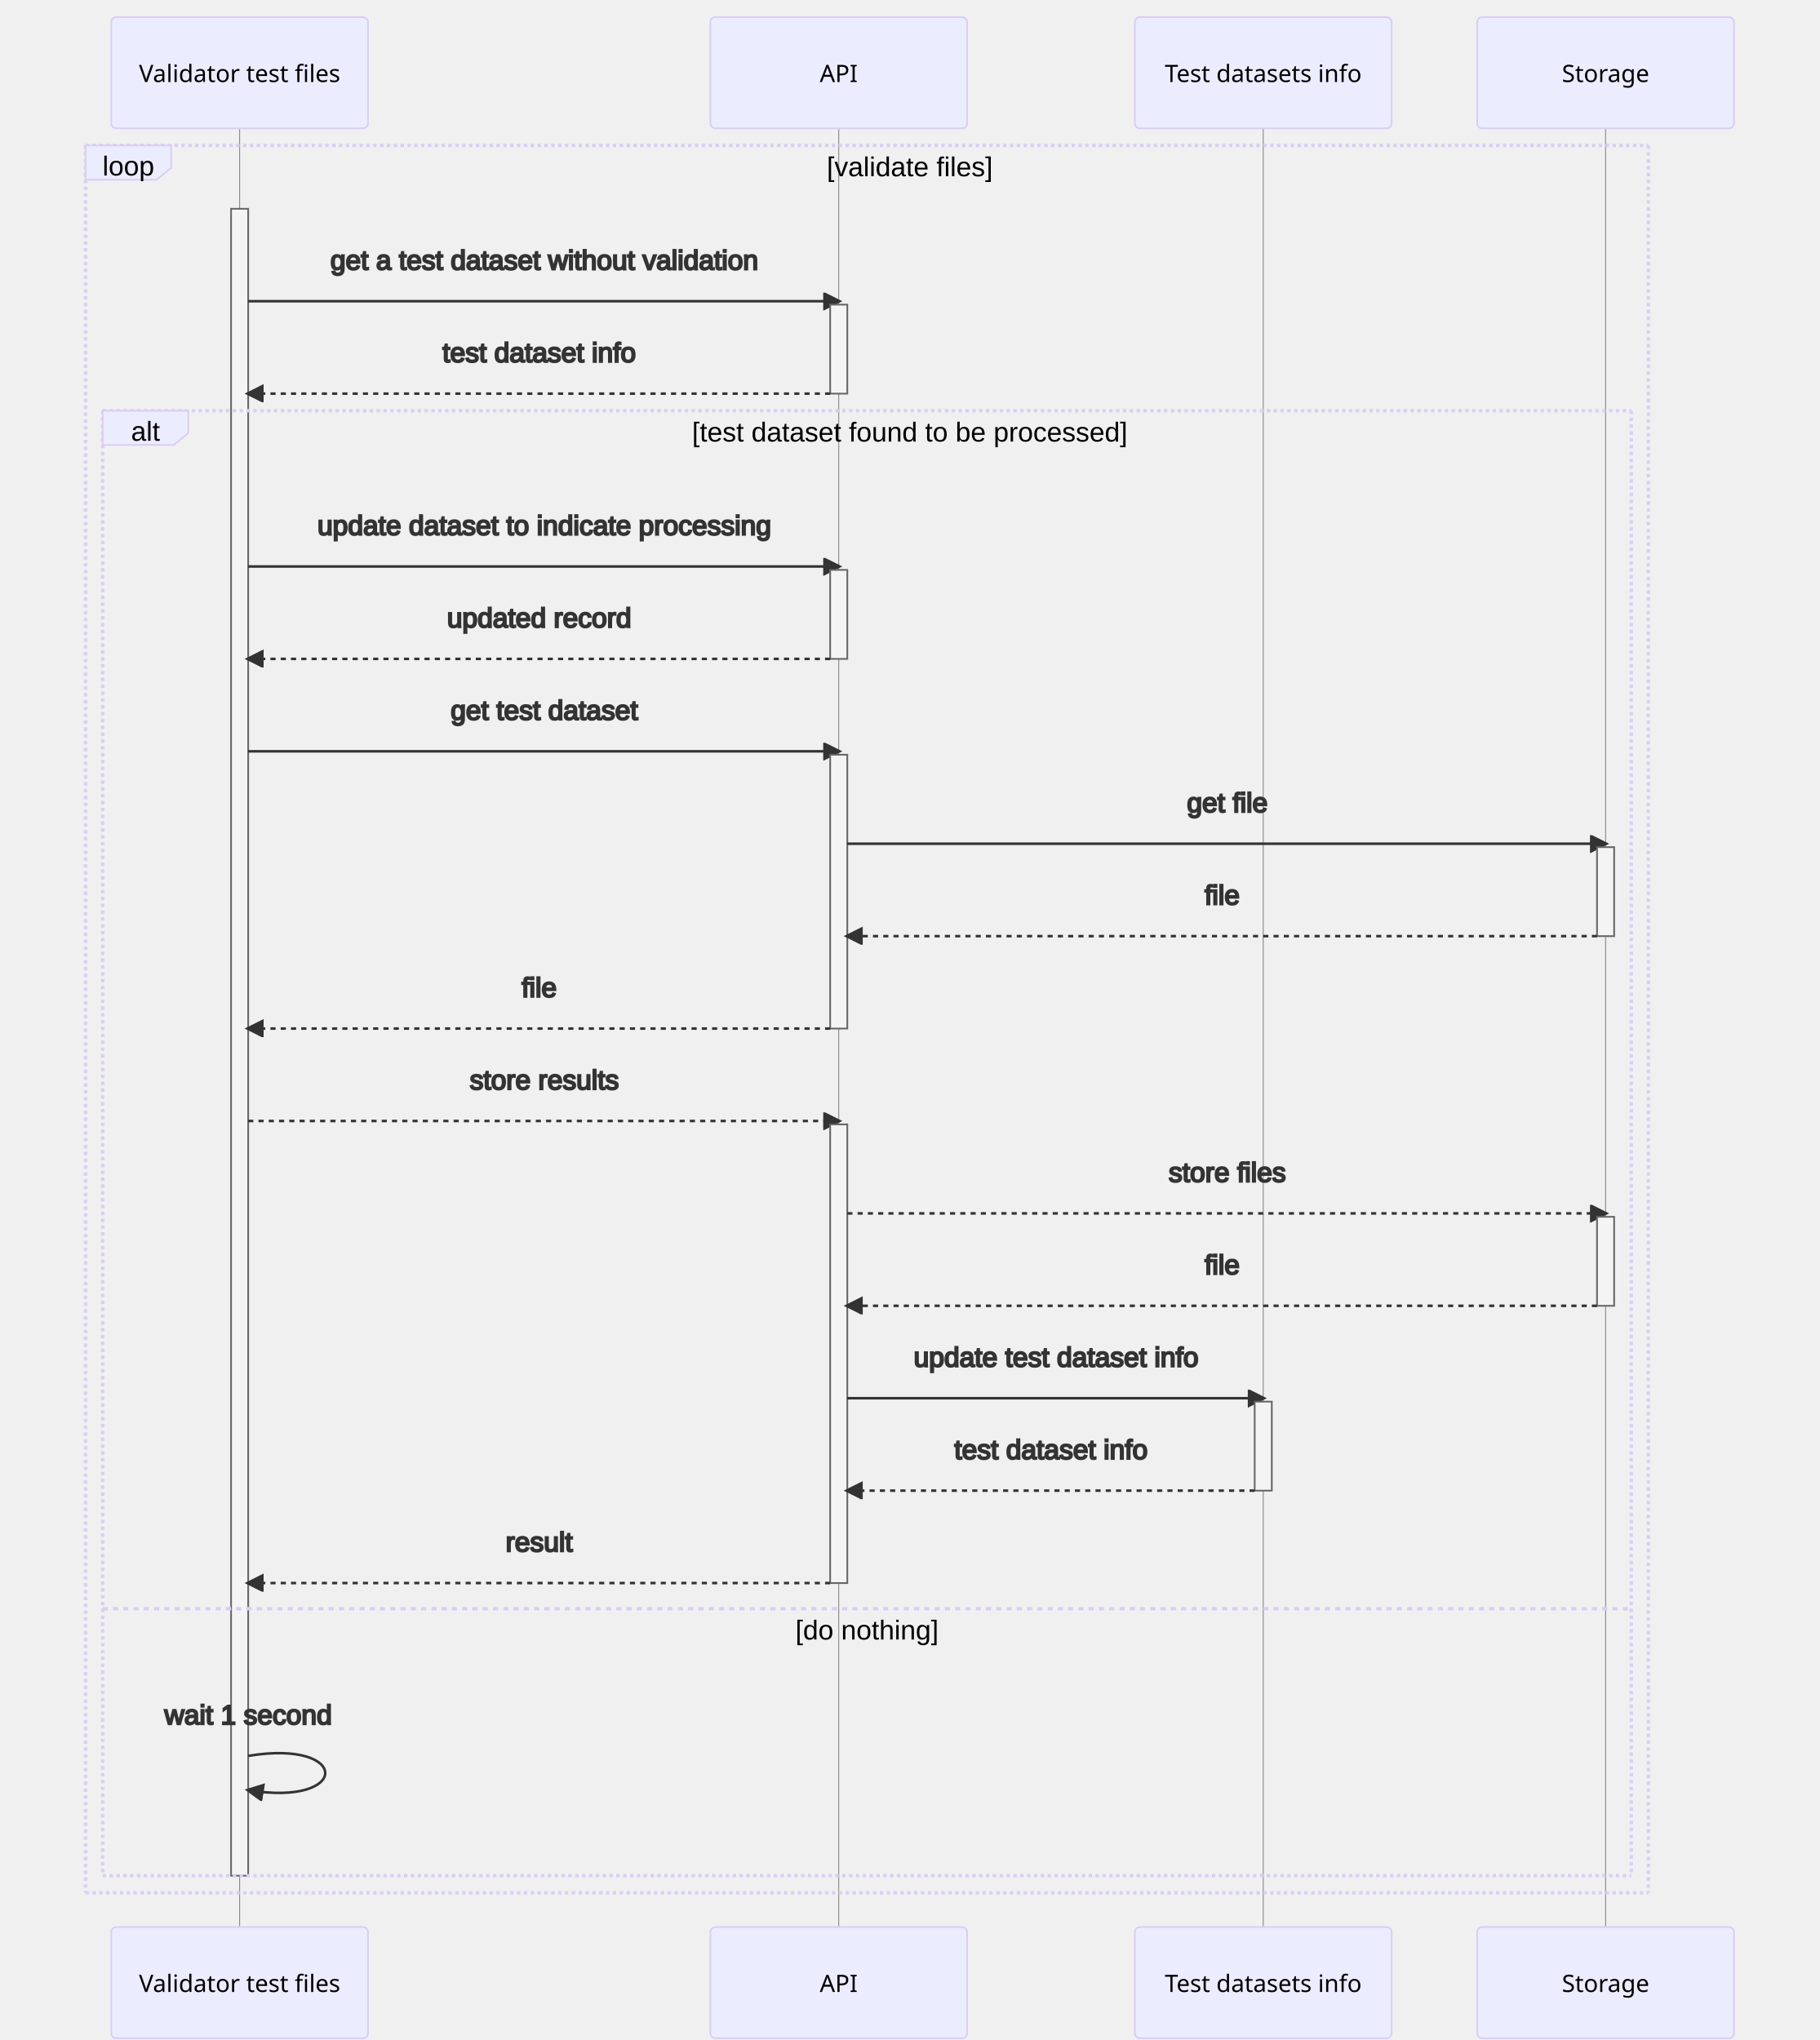
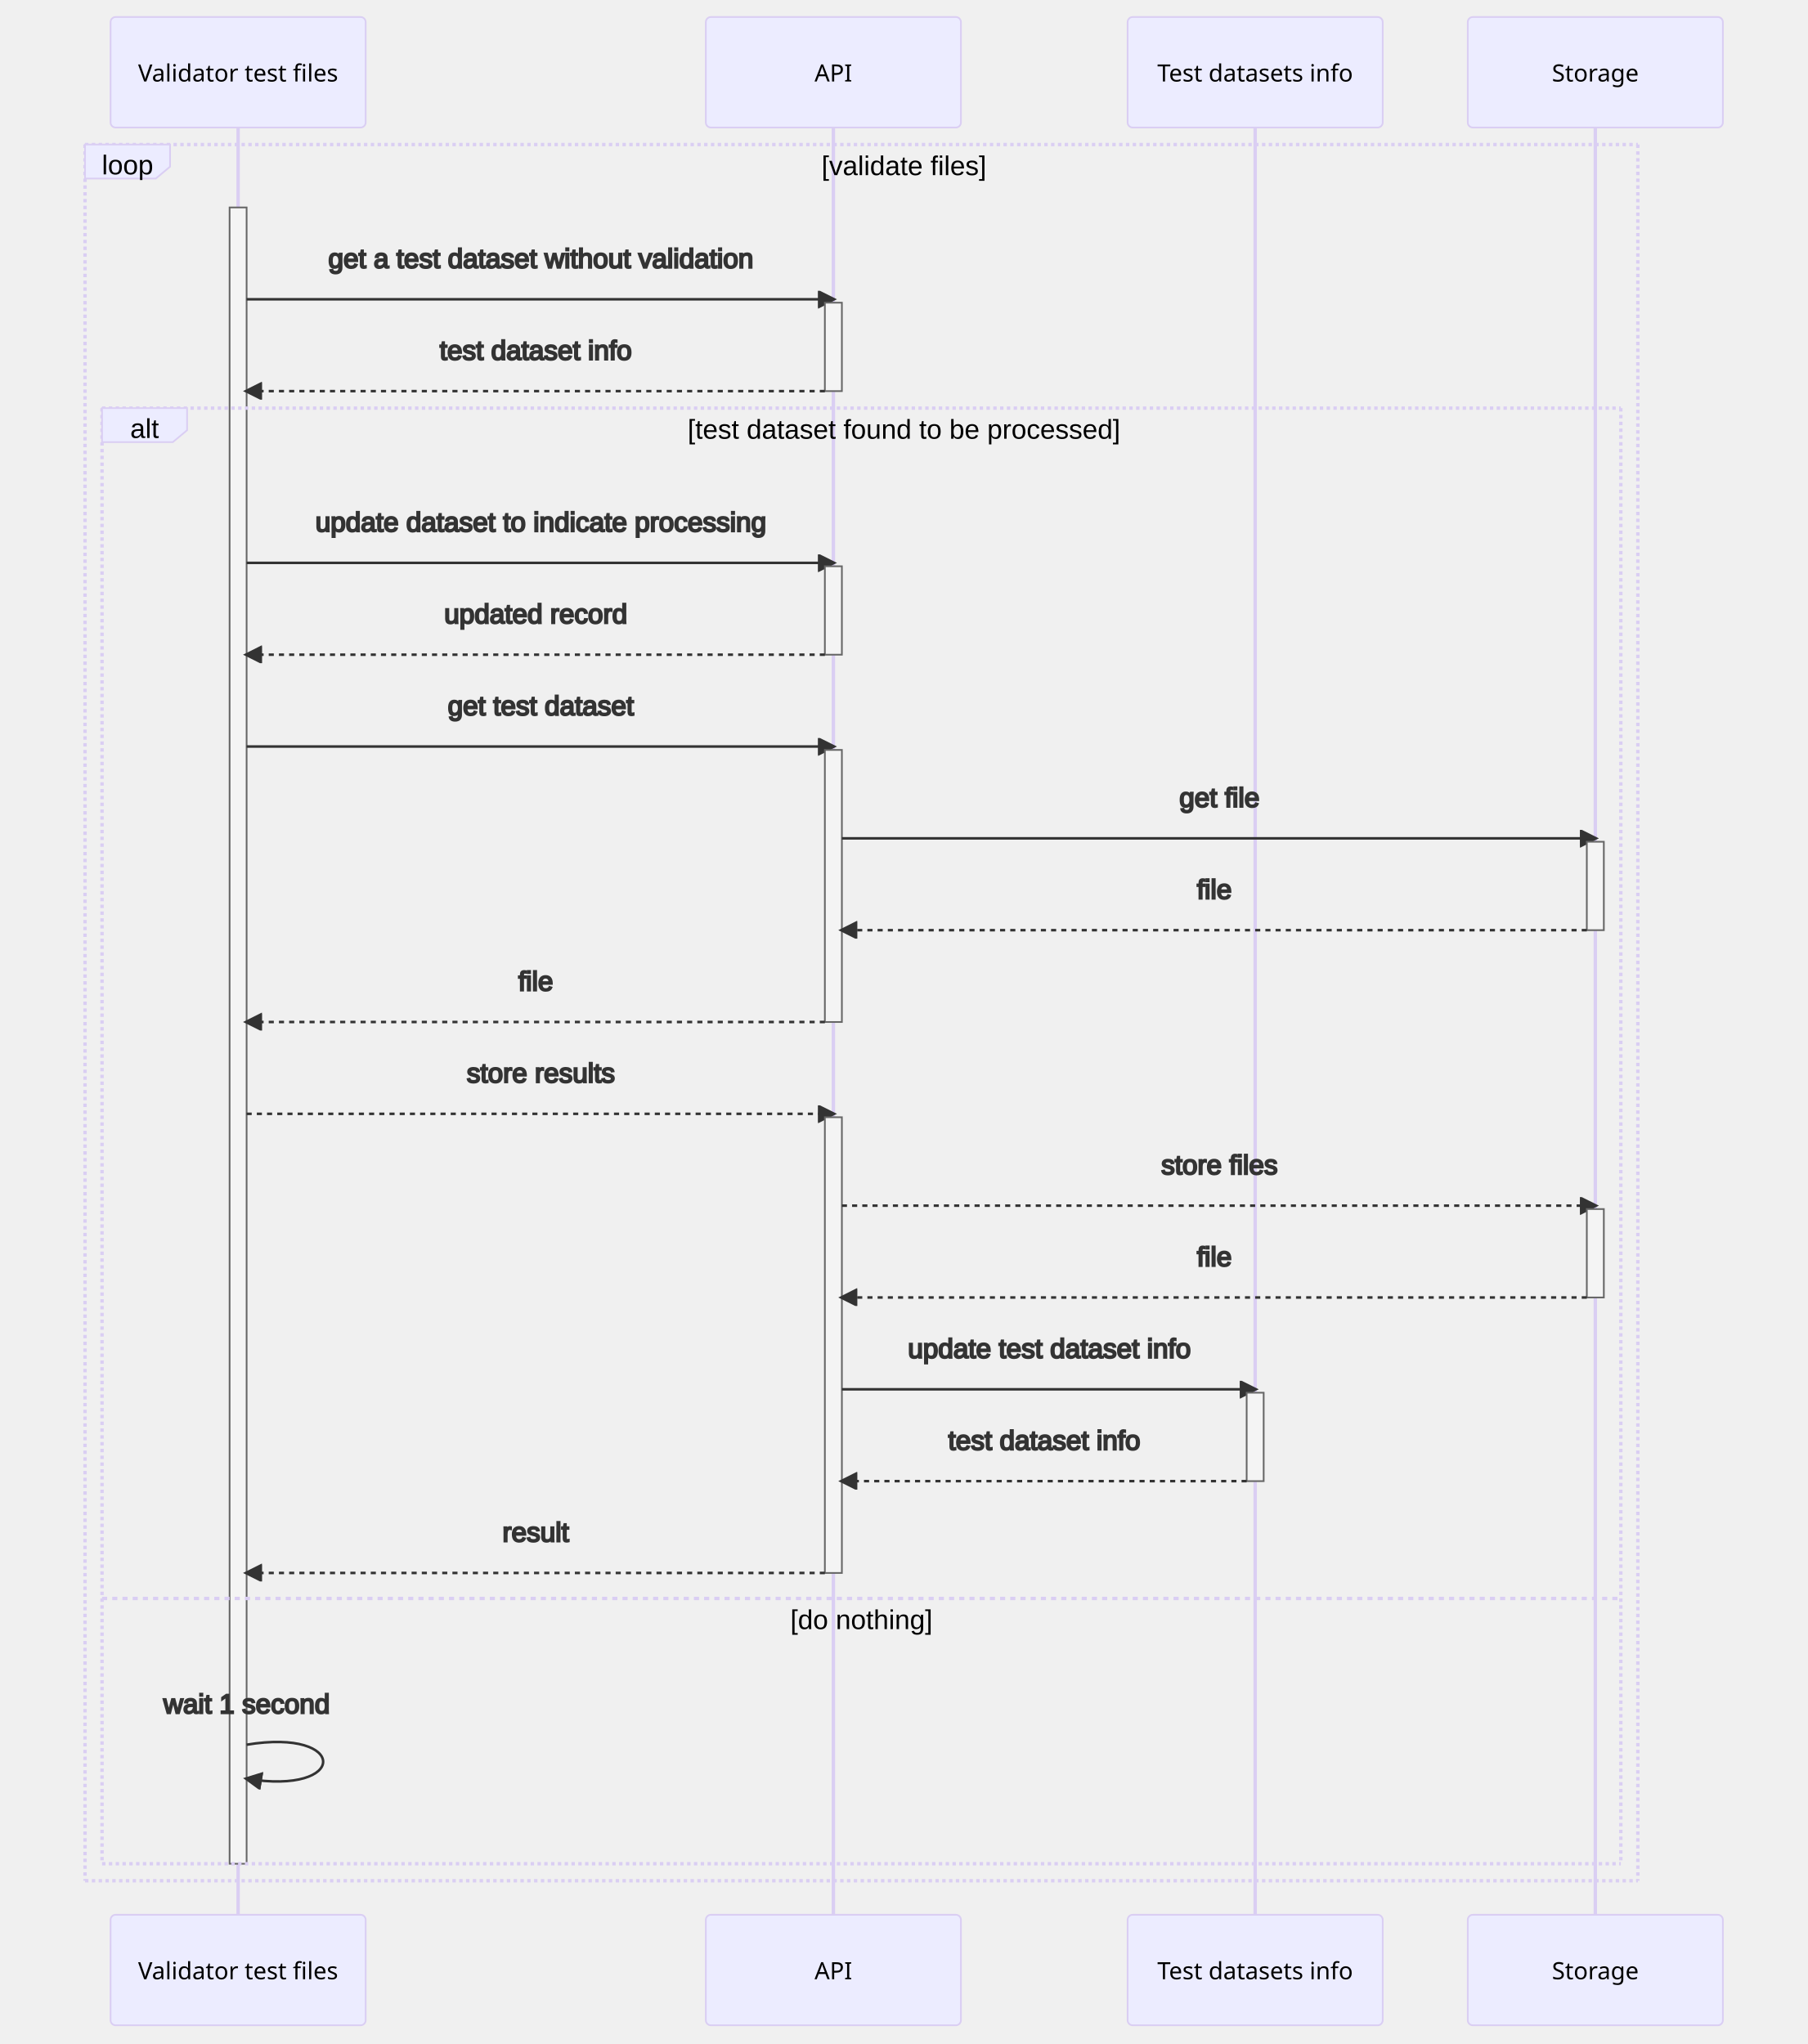
- <svg xmlns="http://www.w3.org/2000/svg" id="mermaid-1631400881450" width="1063" height="1192" viewBox="-65 -10 1063 1192">
-   <style>#mermaid-1631400881450{font-family:"trebuchet ms",verdana,arial,sans-serif;font-size:16px;fill:#333;}#mermaid-1631400881450 .error-icon{fill:#552222;}#mermaid-1631400881450 .error-text{fill:#552222;stroke:#552222;}#mermaid-1631400881450 .edge-thickness-normal{stroke-width:2px;}#mermaid-1631400881450 .edge-thickness-thick{stroke-width:3.5px;}#mermaid-1631400881450 .edge-pattern-solid{stroke-dasharray:0;}#mermaid-1631400881450 .edge-pattern-dashed{stroke-dasharray:3;}#mermaid-1631400881450 .edge-pattern-dotted{stroke-dasharray:2;}#mermaid-1631400881450 .marker{fill:#333333;stroke:#333333;}#mermaid-1631400881450 .marker.cross{stroke:#333333;}#mermaid-1631400881450 svg{font-family:"trebuchet ms",verdana,arial,sans-serif;font-size:16px;}#mermaid-1631400881450 .actor{stroke:hsl(259.626,59.777%,87.902%);fill:#ECECFF;}#mermaid-1631400881450 text.actor &gt; tspan{fill:black;stroke:none;}#mermaid-1631400881450 .actor-line{stroke:grey;}#mermaid-1631400881450 .messageLine0{stroke-width:1.5;stroke-dasharray:none;stroke:#333;}#mermaid-1631400881450 .messageLine1{stroke-width:1.5;stroke-dasharray:2,2;stroke:#333;}#mermaid-1631400881450 #arrowhead path{fill:#333;stroke:#333;}#mermaid-1631400881450 .sequenceNumber{fill:white;}#mermaid-1631400881450 #sequencenumber{fill:#333;}#mermaid-1631400881450 #crosshead path{fill:#333;stroke:#333;}#mermaid-1631400881450 .messageText{fill:#333;stroke:#333;}#mermaid-1631400881450 .labelBox{stroke:hsl(259.626,59.777%,87.902%);fill:#ECECFF;}#mermaid-1631400881450 .labelText,#mermaid-1631400881450 .labelText &gt; tspan{fill:black;stroke:none;}#mermaid-1631400881450 .loopText,#mermaid-1631400881450 .loopText &gt; tspan{fill:black;stroke:none;}#mermaid-1631400881450 .loopLine{stroke-width:2px;stroke-dasharray:2,2;stroke:hsl(259.626,59.777%,87.902%);fill:hsl(259.626,59.777%,87.902%);}#mermaid-1631400881450 .note{stroke:#aaaa33;fill:#fff5ad;}#mermaid-1631400881450 .noteText,#mermaid-1631400881450 .noteText &gt; tspan{fill:black;stroke:none;}#mermaid-1631400881450 .activation0{fill:#f4f4f4;stroke:#666;}#mermaid-1631400881450 .activation1{fill:#f4f4f4;stroke:#666;}#mermaid-1631400881450 .activation2{fill:#f4f4f4;stroke:#666;}#mermaid-1631400881450:root{--mermaid-font-family:"trebuchet ms",verdana,arial,sans-serif;}</style>
+ <svg xmlns="http://www.w3.org/2000/svg" id="mermaid-1637060452602" width="1063" height="1202" viewBox="-65 -10 1063 1202">
+   <style>#mermaid-1637060452602 {font-family:"trebuchet ms",verdana,arial,sans-serif;font-size:16px;fill:#333;}#mermaid-1637060452602 .error-icon{fill:#552222;}#mermaid-1637060452602 .error-text{fill:#552222;stroke:#552222;}#mermaid-1637060452602 .edge-thickness-normal{stroke-width:2px;}#mermaid-1637060452602 .edge-thickness-thick{stroke-width:3.5px;}#mermaid-1637060452602 .edge-pattern-solid{stroke-dasharray:0;}#mermaid-1637060452602 .edge-pattern-dashed{stroke-dasharray:3;}#mermaid-1637060452602 .edge-pattern-dotted{stroke-dasharray:2;}#mermaid-1637060452602 .marker{fill:#333333;stroke:#333333;}#mermaid-1637060452602 .marker.cross{stroke:#333333;}#mermaid-1637060452602 svg{font-family:"trebuchet ms",verdana,arial,sans-serif;font-size:16px;}#mermaid-1637060452602 .actor{stroke:hsl(259.626, 59.777%, 87.902%);fill:#ECECFF;}#mermaid-1637060452602 text.actor&gt;tspan{fill:black;stroke:none;}#mermaid-1637060452602 .actor-line{stroke:grey;}#mermaid-1637060452602 .messageLine0{stroke-width:1.5;stroke-dasharray:none;stroke:#333;}#mermaid-1637060452602 .messageLine1{stroke-width:1.5;stroke-dasharray:2,2;stroke:#333;}#mermaid-1637060452602 #arrowhead path{fill:#333;stroke:#333;}#mermaid-1637060452602 .sequenceNumber{fill:white;}#mermaid-1637060452602 #sequencenumber{fill:#333;}#mermaid-1637060452602 #crosshead path{fill:#333;stroke:#333;}#mermaid-1637060452602 .messageText{fill:#333;stroke:#333;}#mermaid-1637060452602 .labelBox{stroke:hsl(259.626, 59.777%, 87.902%);fill:#ECECFF;}#mermaid-1637060452602 .labelText,#mermaid-1637060452602 .labelText&gt;tspan{fill:black;stroke:none;}#mermaid-1637060452602 .loopText,#mermaid-1637060452602 .loopText&gt;tspan{fill:black;stroke:none;}#mermaid-1637060452602 .loopLine{stroke-width:2px;stroke-dasharray:2,2;stroke:hsl(259.626, 59.777%, 87.902%);fill:hsl(259.626, 59.777%, 87.902%);}#mermaid-1637060452602 .note{stroke:#aaaa33;fill:#fff5ad;}#mermaid-1637060452602 .noteText,#mermaid-1637060452602 .noteText&gt;tspan{fill:black;stroke:none;}#mermaid-1637060452602 .activation0{fill:#f4f4f4;stroke:#666;}#mermaid-1637060452602 .activation1{fill:#f4f4f4;stroke:#666;}#mermaid-1637060452602 .activation2{fill:#f4f4f4;stroke:#666;}#mermaid-1637060452602 .actor-man line{stroke:hsl(259.626, 59.777%, 87.902%);fill:#ECECFF;}#mermaid-1637060452602 .actor-man circle,#mermaid-1637060452602 line{stroke:hsl(259.626, 59.777%, 87.902%);fill:#ECECFF;stroke-width:2px;}#mermaid-1637060452602 :root{--mermaid-font-family:"trebuchet ms",verdana,arial,sans-serif;}</style>
  <g />
  <g>
-     <line id="actor0" x1="75" y1="5" x2="75" y2="1181" class="actor-line" stroke-width="0.5px" stroke="#999" />
+     <line id="actor0" x1="75" y1="5" x2="75" y2="1136" class="200" stroke-width="0.5px" stroke="#999" />
    <rect x="0" y="0" fill="#eaeaea" stroke="#666" width="150" height="65" rx="3" ry="3" class="actor" />
    <text x="75" y="32.5" dominant-baseline="central" alignment-baseline="central" class="actor" style="text-anchor: middle; font-size: 14px; font-weight: 400; font-family: Open-Sans, sans-serif;">
      <tspan x="75" dy="0">Validator test files</tspan>
    </text>
  </g>
  <g>
-     <line id="actor1" x1="425" y1="5" x2="425" y2="1181" class="actor-line" stroke-width="0.5px" stroke="#999" />
+     <line id="actor1" x1="425" y1="5" x2="425" y2="1136" class="200" stroke-width="0.5px" stroke="#999" />
    <rect x="350" y="0" fill="#eaeaea" stroke="#666" width="150" height="65" rx="3" ry="3" class="actor" />
    <text x="425" y="32.5" dominant-baseline="central" alignment-baseline="central" class="actor" style="text-anchor: middle; font-size: 14px; font-weight: 400; font-family: Open-Sans, sans-serif;">
      <tspan x="425" dy="0">API</tspan>
    </text>
  </g>
  <g>
-     <line id="actor2" x1="673" y1="5" x2="673" y2="1181" class="actor-line" stroke-width="0.5px" stroke="#999" />
+     <line id="actor2" x1="673" y1="5" x2="673" y2="1136" class="200" stroke-width="0.5px" stroke="#999" />
    <rect x="598" y="0" fill="#eaeaea" stroke="#666" width="150" height="65" rx="3" ry="3" class="actor" />
    <text x="673" y="32.5" dominant-baseline="central" alignment-baseline="central" class="actor" style="text-anchor: middle; font-size: 14px; font-weight: 400; font-family: Open-Sans, sans-serif;">
      <tspan x="673" dy="0">Test datasets info</tspan>
    </text>
  </g>
  <g>
-     <line id="actor3" x1="873" y1="5" x2="873" y2="1181" class="actor-line" stroke-width="0.5px" stroke="#999" />
+     <line id="actor3" x1="873" y1="5" x2="873" y2="1136" class="200" stroke-width="0.5px" stroke="#999" />
    <rect x="798" y="0" fill="#eaeaea" stroke="#666" width="150" height="65" rx="3" ry="3" class="actor" />
    <text x="873" y="32.5" dominant-baseline="central" alignment-baseline="central" class="actor" style="text-anchor: middle; font-size: 14px; font-weight: 400; font-family: Open-Sans, sans-serif;">
      <tspan x="873" dy="0">Storage</tspan>
    </text>
  </g>
  <defs>
    <marker id="arrowhead" refX="9" refY="5" markerUnits="userSpaceOnUse" markerWidth="12" markerHeight="12" orient="auto">
      <path d="M 0 0 L 10 5 L 0 10 z" />
    </marker>
  </defs>
  <defs>
    <marker id="crosshead" markerWidth="15" markerHeight="8" orient="auto" refX="16" refY="4">
      <path fill="black" stroke="#000000" stroke-width="1px" d="M 9,2 V 6 L16,4 Z" style="stroke-dasharray: 0, 0;" />
      <path fill="none" stroke="#000000" stroke-width="1px" d="M 0,1 L 6,7 M 6,1 L 0,7" style="stroke-dasharray: 0, 0;" />
    </marker>
  </defs>
  <defs>
    <marker id="filled-head" refX="18" refY="7" markerWidth="20" markerHeight="28" orient="auto">
      <path d="M 18,7 L9,13 L14,7 L9,1 Z" />
    </marker>
  </defs>
  <defs>
    <marker id="sequencenumber" refX="15" refY="15" markerWidth="60" markerHeight="40" orient="auto">
      <circle cx="15" cy="15" r="6" />
    </marker>
  </defs>
  <g>
    <rect x="70" y="112" fill="#EDF2AE" stroke="#666" width="10" height="974" rx="0" ry="0" class="activation0" />
  </g>
  <text x="253" y="127" text-anchor="middle" dominant-baseline="middle" alignment-baseline="middle" class="messageText" dy="1em" style="font-family: &quot;trebuchet ms&quot;, verdana, arial, sans-serif; font-size: 16px; font-weight: 400;">get a test dataset without validation</text>
  <line x1="80" y1="166" x2="425" y2="166" class="messageLine0" stroke-width="2" stroke="none" marker-end="url(#arrowhead)" style="fill: none;" />
  <g>
    <rect x="420" y="168" fill="#EDF2AE" stroke="#666" width="10" height="52" rx="0" ry="0" class="activation0" />
  </g>
  <text x="250" y="181" text-anchor="middle" dominant-baseline="middle" alignment-baseline="middle" class="messageText" dy="1em" style="font-family: &quot;trebuchet ms&quot;, verdana, arial, sans-serif; font-size: 16px; font-weight: 400;">test dataset info</text>
  <line x1="420" y1="220" x2="80" y2="220" class="messageLine1" stroke-width="2" stroke="none" marker-end="url(#arrowhead)" style="stroke-dasharray: 3, 3; fill: none;" />
  <text x="253" y="282" text-anchor="middle" dominant-baseline="middle" alignment-baseline="middle" class="messageText" dy="1em" style="font-family: &quot;trebuchet ms&quot;, verdana, arial, sans-serif; font-size: 16px; font-weight: 400;">update dataset to indicate processing</text>
  <line x1="80" y1="321" x2="425" y2="321" class="messageLine0" stroke-width="2" stroke="none" marker-end="url(#arrowhead)" style="fill: none;" />
  <g>
    <rect x="420" y="323" fill="#EDF2AE" stroke="#666" width="10" height="52" rx="0" ry="0" class="activation0" />
  </g>
  <text x="250" y="336" text-anchor="middle" dominant-baseline="middle" alignment-baseline="middle" class="messageText" dy="1em" style="font-family: &quot;trebuchet ms&quot;, verdana, arial, sans-serif; font-size: 16px; font-weight: 400;">updated record</text>
  <line x1="420" y1="375" x2="80" y2="375" class="messageLine1" stroke-width="2" stroke="none" marker-end="url(#arrowhead)" style="stroke-dasharray: 3, 3; fill: none;" />
  <text x="253" y="390" text-anchor="middle" dominant-baseline="middle" alignment-baseline="middle" class="messageText" dy="1em" style="font-family: &quot;trebuchet ms&quot;, verdana, arial, sans-serif; font-size: 16px; font-weight: 400;">get test dataset</text>
  <line x1="80" y1="429" x2="425" y2="429" class="messageLine0" stroke-width="2" stroke="none" marker-end="url(#arrowhead)" style="fill: none;" />
  <g>
    <rect x="420" y="431" fill="#EDF2AE" stroke="#666" width="10" height="160" rx="0" ry="0" class="activation0" />
  </g>
  <text x="652" y="444" text-anchor="middle" dominant-baseline="middle" alignment-baseline="middle" class="messageText" dy="1em" style="font-family: &quot;trebuchet ms&quot;, verdana, arial, sans-serif; font-size: 16px; font-weight: 400;">get file</text>
  <line x1="430" y1="483" x2="873" y2="483" class="messageLine0" stroke-width="2" stroke="none" marker-end="url(#arrowhead)" style="fill: none;" />
  <g>
    <rect x="868" y="485" fill="#EDF2AE" stroke="#666" width="10" height="52" rx="0" ry="0" class="activation0" />
  </g>
  <text x="649" y="498" text-anchor="middle" dominant-baseline="middle" alignment-baseline="middle" class="messageText" dy="1em" style="font-family: &quot;trebuchet ms&quot;, verdana, arial, sans-serif; font-size: 16px; font-weight: 400;">file</text>
  <line x1="868" y1="537" x2="430" y2="537" class="messageLine1" stroke-width="2" stroke="none" marker-end="url(#arrowhead)" style="stroke-dasharray: 3, 3; fill: none;" />
  <text x="250" y="552" text-anchor="middle" dominant-baseline="middle" alignment-baseline="middle" class="messageText" dy="1em" style="font-family: &quot;trebuchet ms&quot;, verdana, arial, sans-serif; font-size: 16px; font-weight: 400;">file</text>
  <line x1="420" y1="591" x2="80" y2="591" class="messageLine1" stroke-width="2" stroke="none" marker-end="url(#arrowhead)" style="stroke-dasharray: 3, 3; fill: none;" />
  <text x="253" y="606" text-anchor="middle" dominant-baseline="middle" alignment-baseline="middle" class="messageText" dy="1em" style="font-family: &quot;trebuchet ms&quot;, verdana, arial, sans-serif; font-size: 16px; font-weight: 400;">store results</text>
  <line x1="80" y1="645" x2="425" y2="645" class="messageLine1" stroke-width="2" stroke="none" marker-end="url(#arrowhead)" style="stroke-dasharray: 3, 3; fill: none;" />
  <g>
    <rect x="420" y="647" fill="#EDF2AE" stroke="#666" width="10" height="268" rx="0" ry="0" class="activation0" />
  </g>
  <text x="652" y="660" text-anchor="middle" dominant-baseline="middle" alignment-baseline="middle" class="messageText" dy="1em" style="font-family: &quot;trebuchet ms&quot;, verdana, arial, sans-serif; font-size: 16px; font-weight: 400;">store files</text>
  <line x1="430" y1="699" x2="873" y2="699" class="messageLine1" stroke-width="2" stroke="none" marker-end="url(#arrowhead)" style="stroke-dasharray: 3, 3; fill: none;" />
  <g>
    <rect x="868" y="701" fill="#EDF2AE" stroke="#666" width="10" height="52" rx="0" ry="0" class="activation0" />
  </g>
  <text x="649" y="714" text-anchor="middle" dominant-baseline="middle" alignment-baseline="middle" class="messageText" dy="1em" style="font-family: &quot;trebuchet ms&quot;, verdana, arial, sans-serif; font-size: 16px; font-weight: 400;">file</text>
  <line x1="868" y1="753" x2="430" y2="753" class="messageLine1" stroke-width="2" stroke="none" marker-end="url(#arrowhead)" style="stroke-dasharray: 3, 3; fill: none;" />
  <text x="552" y="768" text-anchor="middle" dominant-baseline="middle" alignment-baseline="middle" class="messageText" dy="1em" style="font-family: &quot;trebuchet ms&quot;, verdana, arial, sans-serif; font-size: 16px; font-weight: 400;">update test dataset info</text>
  <line x1="430" y1="807" x2="673" y2="807" class="messageLine0" stroke-width="2" stroke="none" marker-end="url(#arrowhead)" style="fill: none;" />
  <g>
    <rect x="668" y="809" fill="#EDF2AE" stroke="#666" width="10" height="52" rx="0" ry="0" class="activation0" />
  </g>
  <text x="549" y="822" text-anchor="middle" dominant-baseline="middle" alignment-baseline="middle" class="messageText" dy="1em" style="font-family: &quot;trebuchet ms&quot;, verdana, arial, sans-serif; font-size: 16px; font-weight: 400;">test dataset info</text>
  <line x1="668" y1="861" x2="430" y2="861" class="messageLine1" stroke-width="2" stroke="none" marker-end="url(#arrowhead)" style="stroke-dasharray: 3, 3; fill: none;" />
  <text x="250" y="876" text-anchor="middle" dominant-baseline="middle" alignment-baseline="middle" class="messageText" dy="1em" style="font-family: &quot;trebuchet ms&quot;, verdana, arial, sans-serif; font-size: 16px; font-weight: 400;">result</text>
  <line x1="420" y1="915" x2="80" y2="915" class="messageLine1" stroke-width="2" stroke="none" marker-end="url(#arrowhead)" style="stroke-dasharray: 3, 3; fill: none;" />
  <text x="80" y="977" text-anchor="middle" dominant-baseline="middle" alignment-baseline="middle" class="messageText" dy="1em" style="font-family: &quot;trebuchet ms&quot;, verdana, arial, sans-serif; font-size: 16px; font-weight: 400;">wait 1 second</text>
  <path d="M 80,1016 C 140,1006 140,1046 80,1036" class="messageLine0" stroke-width="2" stroke="none" marker-end="url(#arrowhead)" style="fill: none;" />
  <g>
    <line x1="-5" y1="230" x2="888" y2="230" class="loopLine" />
    <line x1="888" y1="230" x2="888" y2="1086" class="loopLine" />
    <line x1="-5" y1="1086" x2="888" y2="1086" class="loopLine" />
    <line x1="-5" y1="230" x2="-5" y2="1086" class="loopLine" />
    <line x1="-5" y1="930" x2="888" y2="930" class="loopLine" style="stroke-dasharray: 3, 3;" />
    <polygon points="-5,230 45,230 45,243 36.6,250 -5,250" class="labelBox" />
    <text x="20" y="243" text-anchor="middle" dominant-baseline="middle" alignment-baseline="middle" class="labelText" style="font-family: &quot;trebuchet ms&quot;, verdana, arial, sans-serif; font-size: 16px; font-weight: 400;">alt</text>
    <text x="466.5" y="248" text-anchor="middle" class="loopText" style="font-family: &quot;trebuchet ms&quot;, verdana, arial, sans-serif; font-size: 16px; font-weight: 400;">
      <tspan x="466.5">[test dataset found to be processed]</tspan>
    </text>
    <text x="441.5" y="948" text-anchor="middle" class="loopText" style="font-family: &quot;trebuchet ms&quot;, verdana, arial, sans-serif; font-size: 16px; font-weight: 400;">[do nothing]</text>
  </g>
  <g>
    <line x1="-15" y1="75" x2="898" y2="75" class="loopLine" />
    <line x1="898" y1="75" x2="898" y2="1096" class="loopLine" />
    <line x1="-15" y1="1096" x2="898" y2="1096" class="loopLine" />
    <line x1="-15" y1="75" x2="-15" y2="1096" class="loopLine" />
    <polygon points="-15,75 35,75 35,88 26.6,95 -15,95" class="labelBox" />
    <text x="10" y="88" text-anchor="middle" dominant-baseline="middle" alignment-baseline="middle" class="labelText" style="font-family: &quot;trebuchet ms&quot;, verdana, arial, sans-serif; font-size: 16px; font-weight: 400;">loop</text>
    <text x="466.5" y="93" text-anchor="middle" class="loopText" style="font-family: &quot;trebuchet ms&quot;, verdana, arial, sans-serif; font-size: 16px; font-weight: 400;">
      <tspan x="466.5">[validate files]</tspan>
    </text>
  </g>
  <g>
    <rect x="0" y="1116" fill="#eaeaea" stroke="#666" width="150" height="65" rx="3" ry="3" class="actor" />
    <text x="75" y="1148.5" dominant-baseline="central" alignment-baseline="central" class="actor" style="text-anchor: middle; font-size: 14px; font-weight: 400; font-family: Open-Sans, sans-serif;">
      <tspan x="75" dy="0">Validator test files</tspan>
    </text>
  </g>
  <g>
    <rect x="350" y="1116" fill="#eaeaea" stroke="#666" width="150" height="65" rx="3" ry="3" class="actor" />
    <text x="425" y="1148.5" dominant-baseline="central" alignment-baseline="central" class="actor" style="text-anchor: middle; font-size: 14px; font-weight: 400; font-family: Open-Sans, sans-serif;">
      <tspan x="425" dy="0">API</tspan>
    </text>
  </g>
  <g>
    <rect x="598" y="1116" fill="#eaeaea" stroke="#666" width="150" height="65" rx="3" ry="3" class="actor" />
    <text x="673" y="1148.5" dominant-baseline="central" alignment-baseline="central" class="actor" style="text-anchor: middle; font-size: 14px; font-weight: 400; font-family: Open-Sans, sans-serif;">
      <tspan x="673" dy="0">Test datasets info</tspan>
    </text>
  </g>
  <g>
    <rect x="798" y="1116" fill="#eaeaea" stroke="#666" width="150" height="65" rx="3" ry="3" class="actor" />
    <text x="873" y="1148.5" dominant-baseline="central" alignment-baseline="central" class="actor" style="text-anchor: middle; font-size: 14px; font-weight: 400; font-family: Open-Sans, sans-serif;">
      <tspan x="873" dy="0">Storage</tspan>
    </text>
  </g>
</svg>
